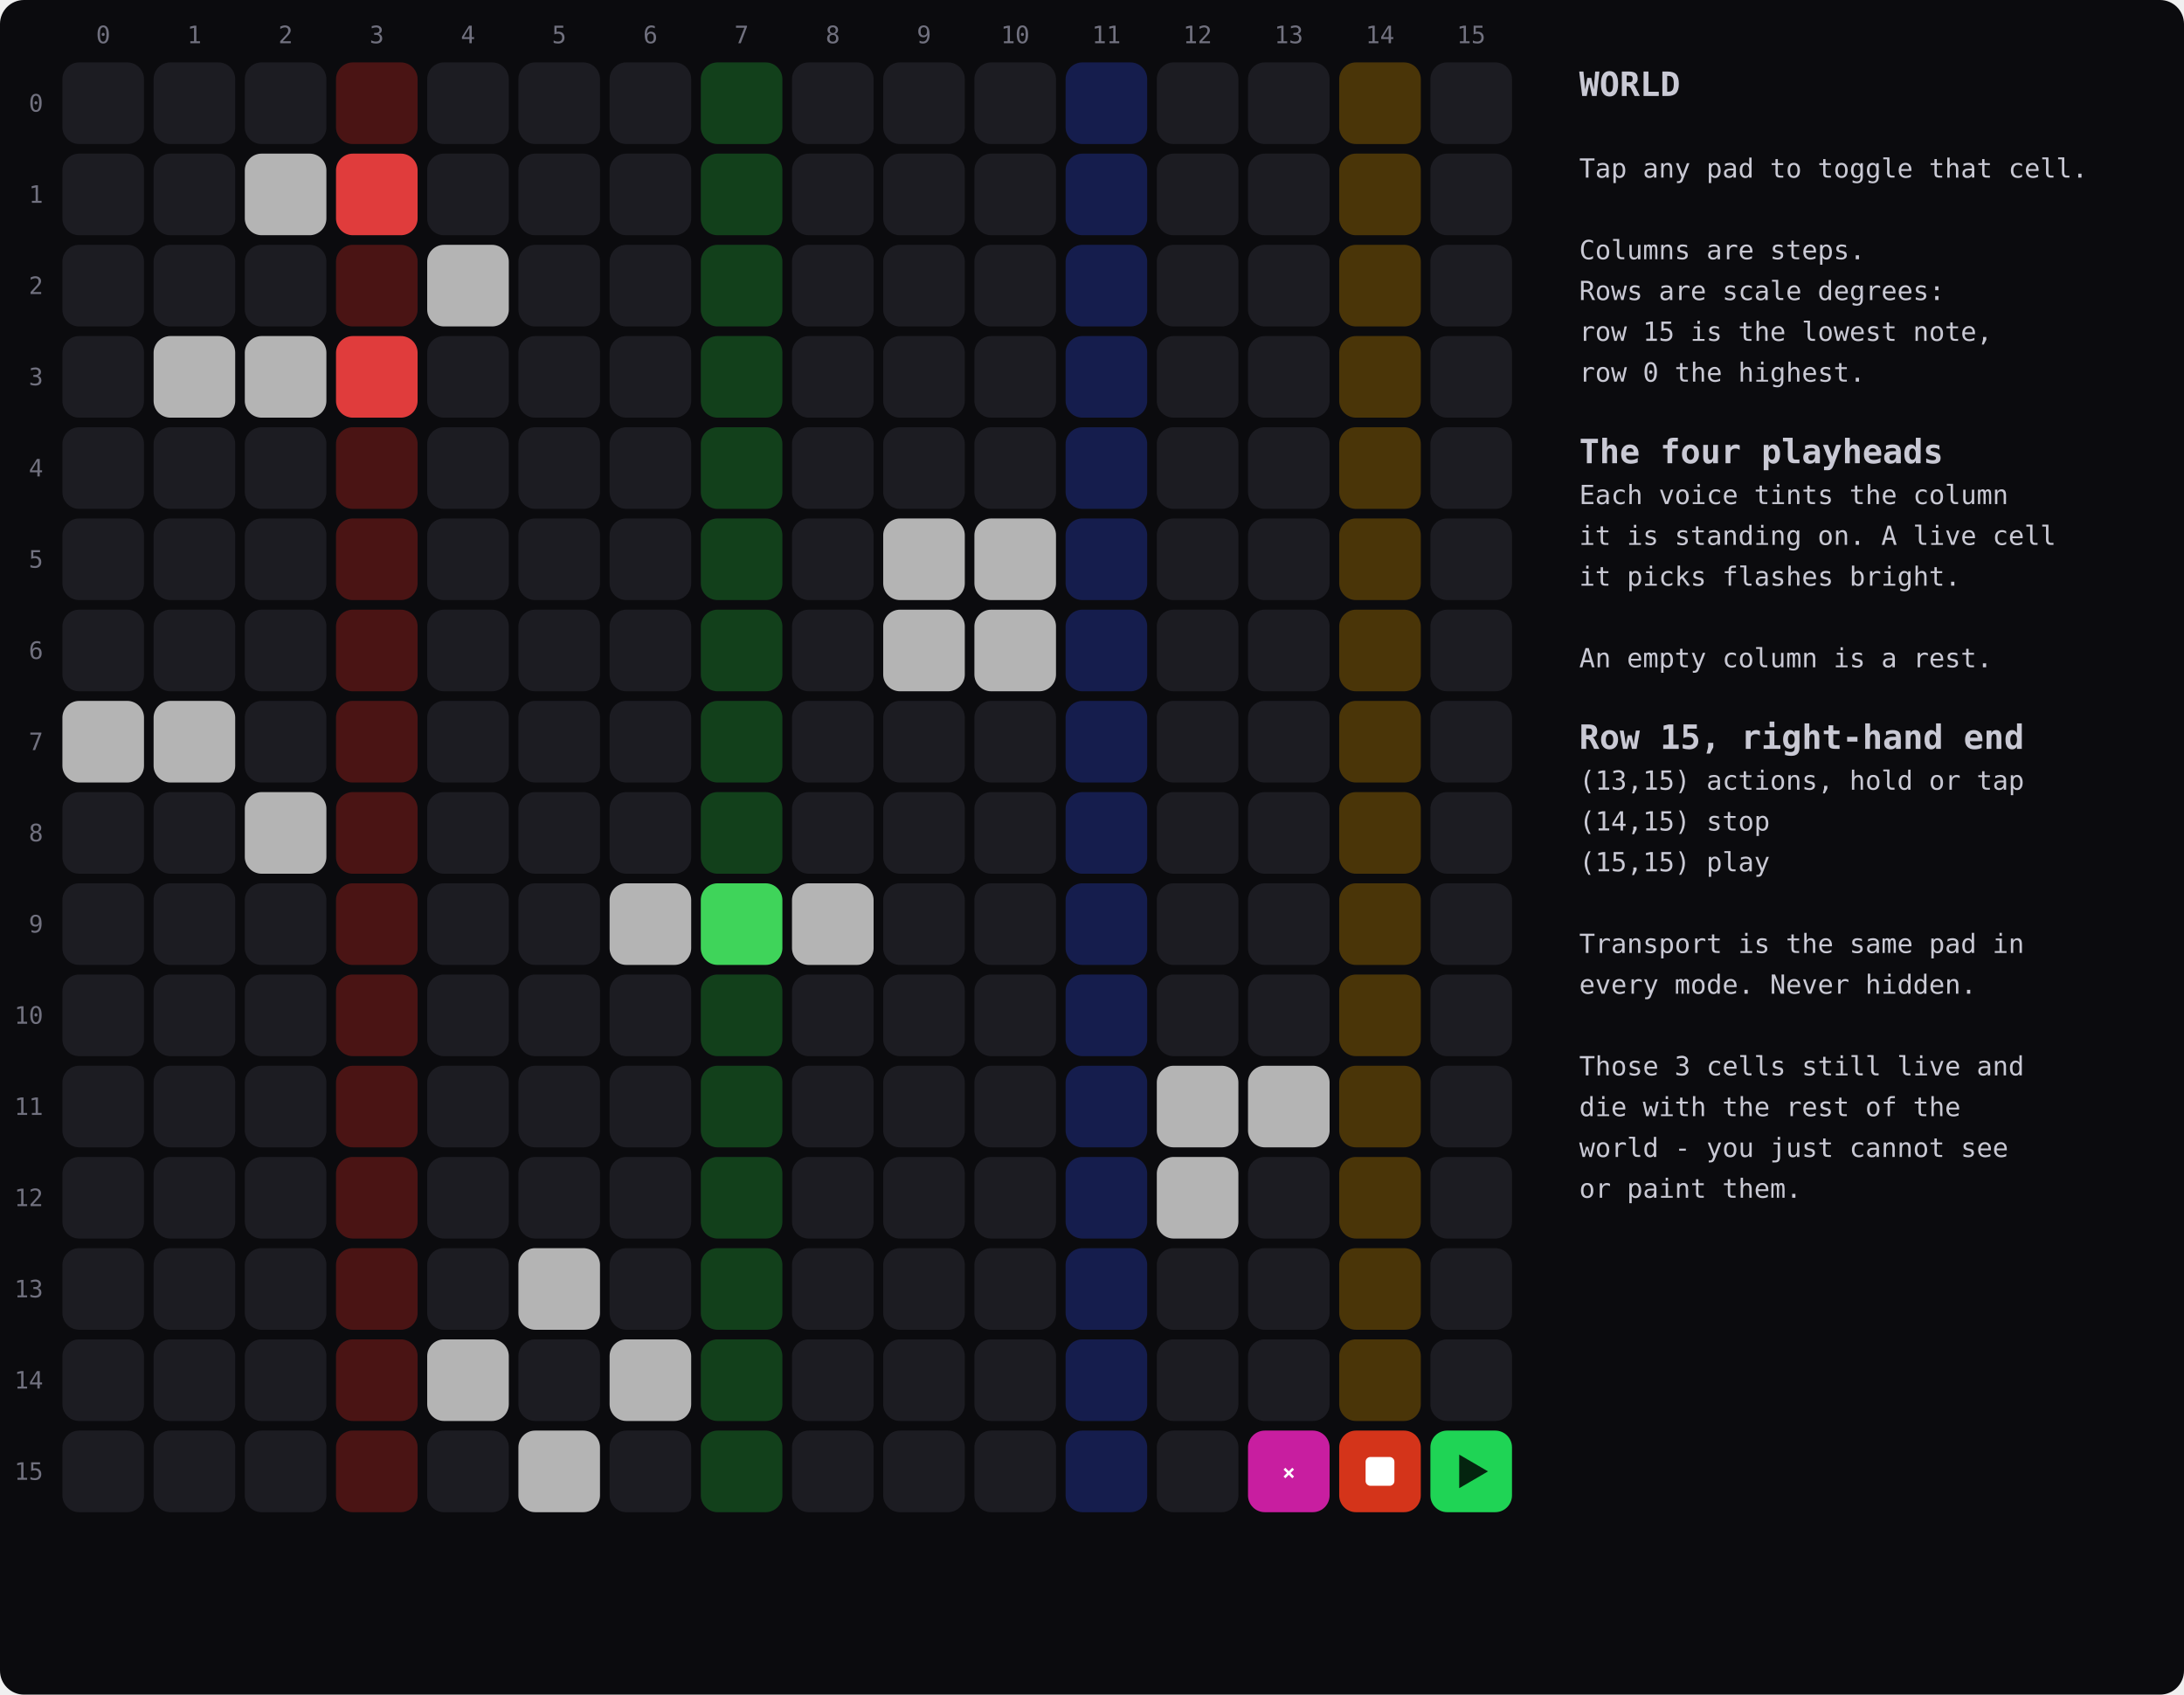
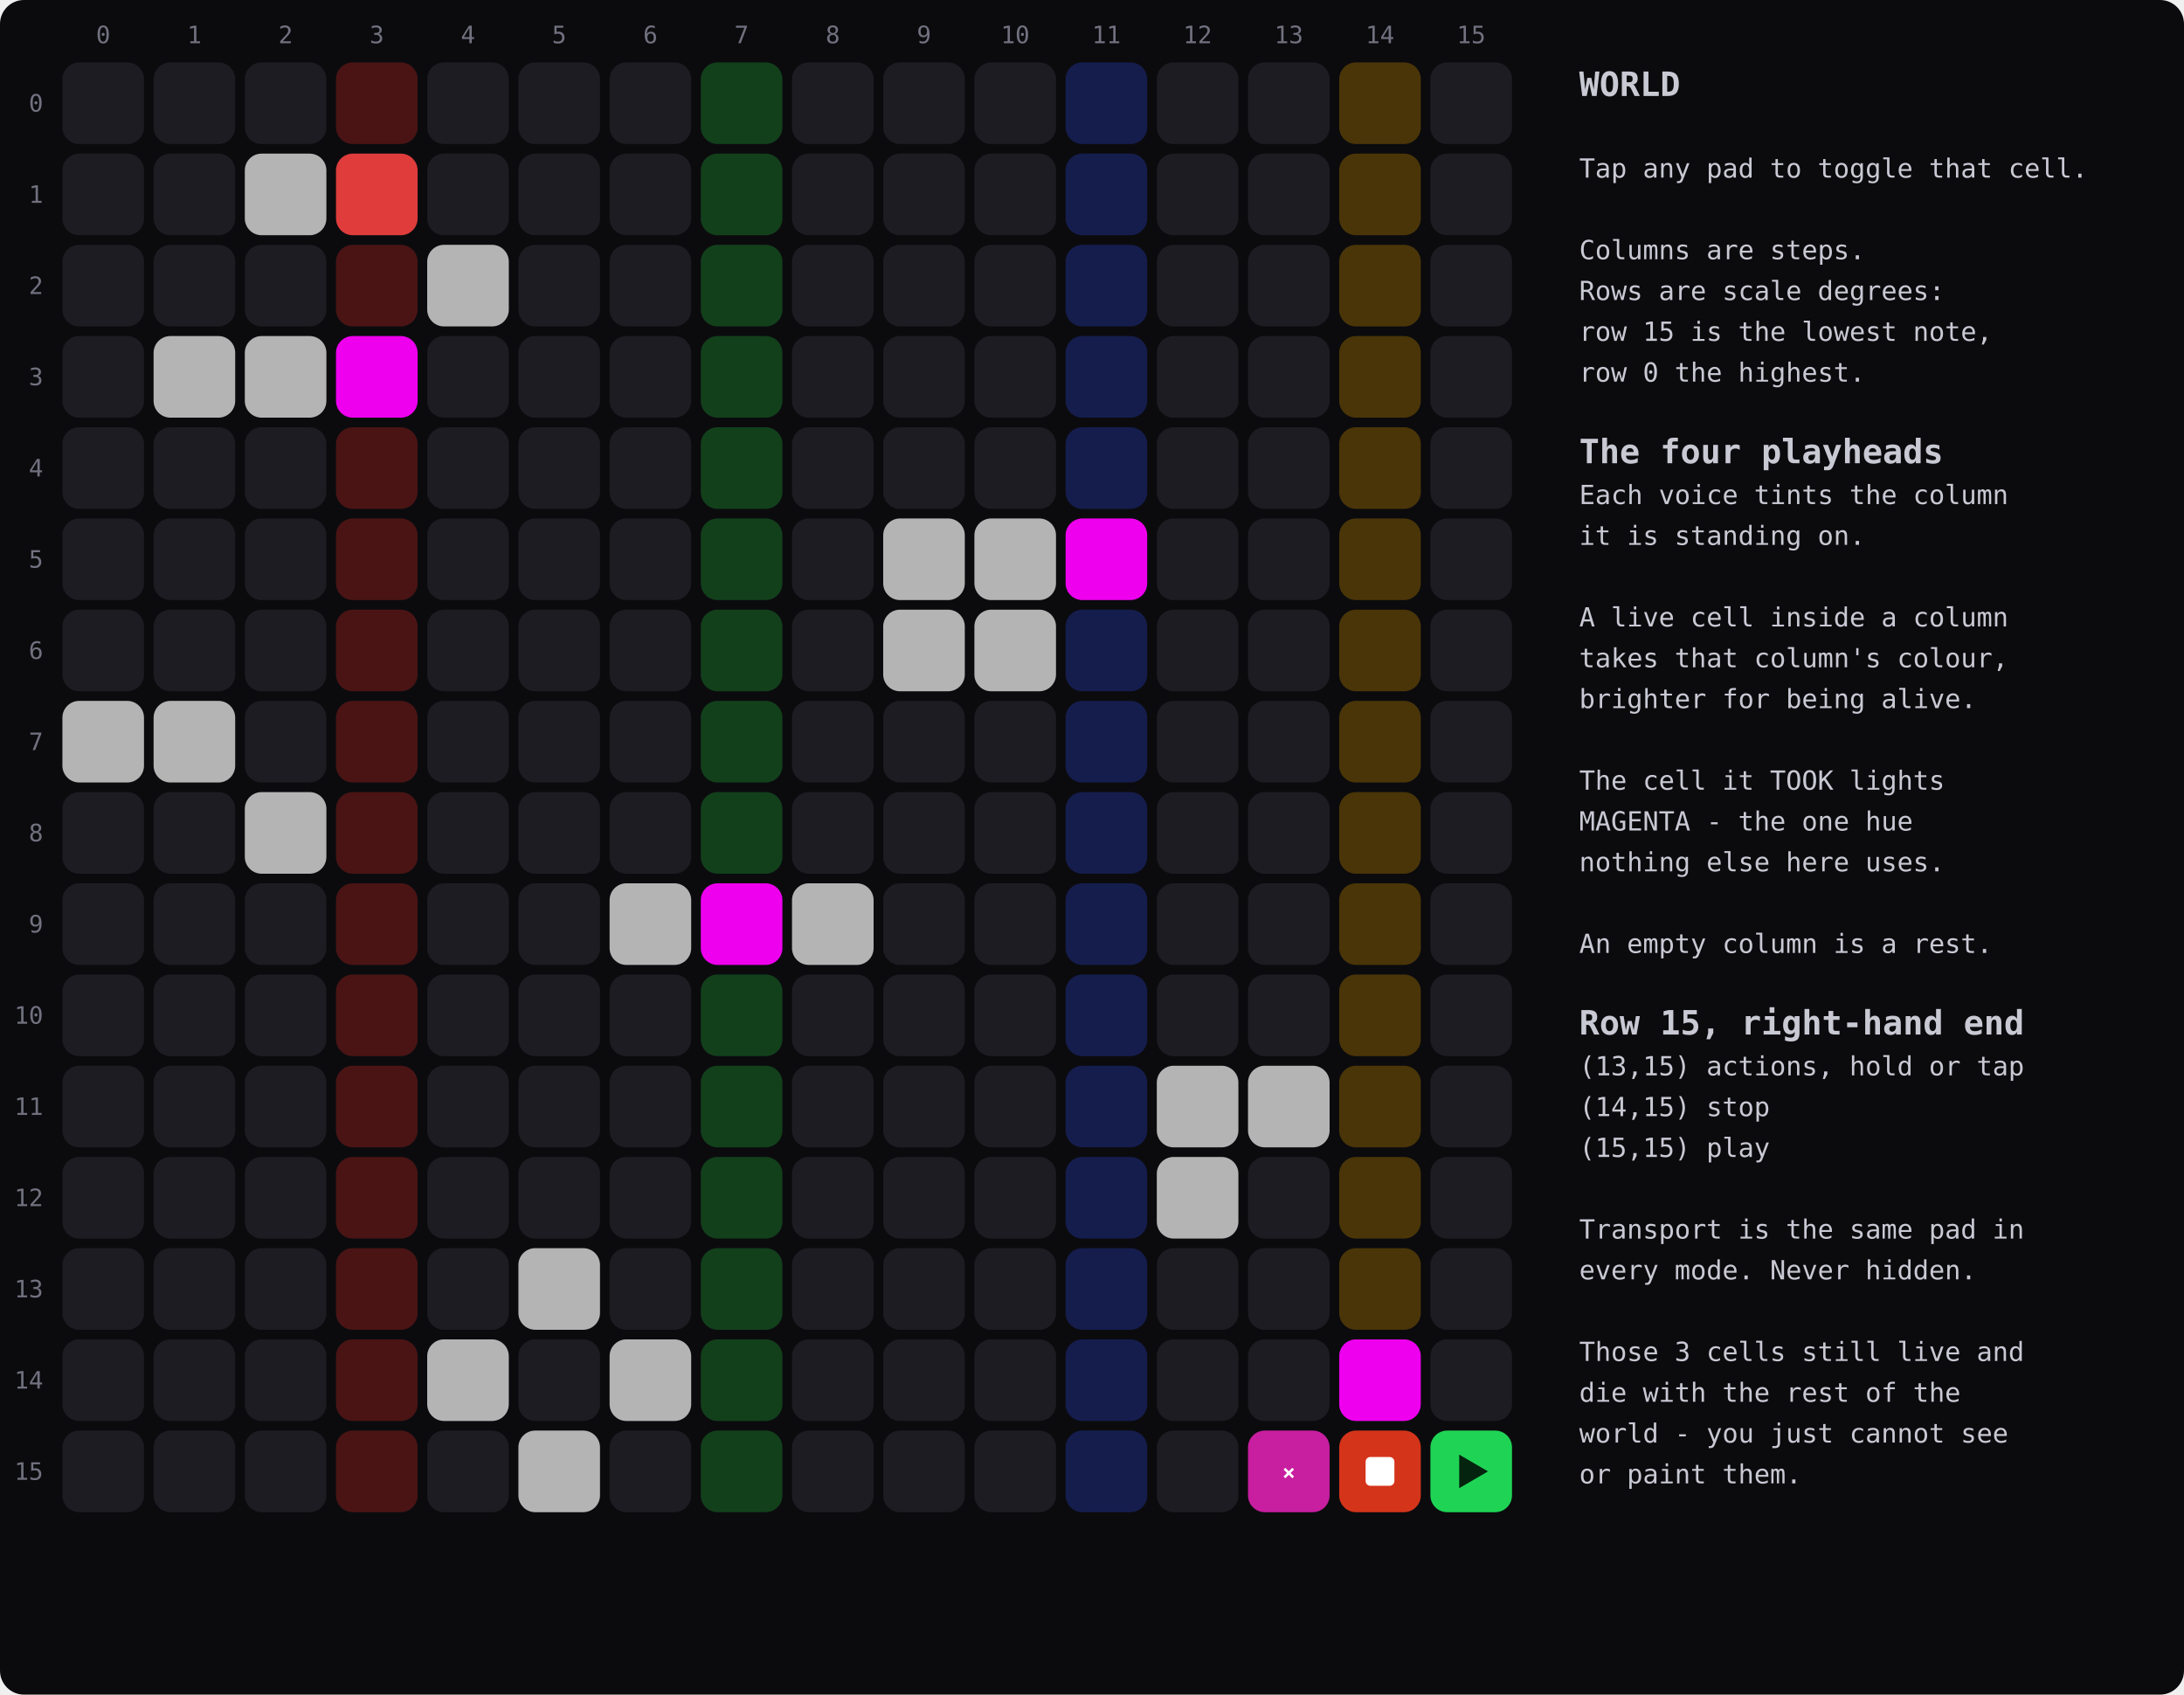
<svg xmlns="http://www.w3.org/2000/svg" width="910" height="706" viewBox="0 0 910 706" role="img" aria-label="plinky-life world view">
  <rect width="910" height="706" rx="10" fill="#0b0b0e" />
  <style>text{font-family:ui-monospace,SFMono-Regular,Menlo,Consolas,monospace}.t{font-size:11px;fill:#c9c9d4}.h{font-size:14px;font-weight:700;fill:#c9c9d4}.k{font-size:10px;fill:#71717f}.p{font-size:9px;font-weight:700}</style>
  <text class="k" x="43.0" y="18" text-anchor="middle">0</text>
  <text class="k" x="18" y="46.5" text-anchor="end">0</text>
  <text class="k" x="81.0" y="18" text-anchor="middle">1</text>
  <text class="k" x="18" y="84.5" text-anchor="end">1</text>
  <text class="k" x="119.0" y="18" text-anchor="middle">2</text>
  <text class="k" x="18" y="122.5" text-anchor="end">2</text>
  <text class="k" x="157.0" y="18" text-anchor="middle">3</text>
  <text class="k" x="18" y="160.5" text-anchor="end">3</text>
  <text class="k" x="195.0" y="18" text-anchor="middle">4</text>
  <text class="k" x="18" y="198.5" text-anchor="end">4</text>
  <text class="k" x="233.0" y="18" text-anchor="middle">5</text>
  <text class="k" x="18" y="236.5" text-anchor="end">5</text>
  <text class="k" x="271.0" y="18" text-anchor="middle">6</text>
  <text class="k" x="18" y="274.5" text-anchor="end">6</text>
  <text class="k" x="309.0" y="18" text-anchor="middle">7</text>
  <text class="k" x="18" y="312.5" text-anchor="end">7</text>
  <text class="k" x="347.0" y="18" text-anchor="middle">8</text>
  <text class="k" x="18" y="350.5" text-anchor="end">8</text>
  <text class="k" x="385.0" y="18" text-anchor="middle">9</text>
  <text class="k" x="18" y="388.5" text-anchor="end">9</text>
  <text class="k" x="423.0" y="18" text-anchor="middle">10</text>
  <text class="k" x="18" y="426.5" text-anchor="end">10</text>
  <text class="k" x="461.0" y="18" text-anchor="middle">11</text>
  <text class="k" x="18" y="464.5" text-anchor="end">11</text>
  <text class="k" x="499.0" y="18" text-anchor="middle">12</text>
  <text class="k" x="18" y="502.5" text-anchor="end">12</text>
  <text class="k" x="537.0" y="18" text-anchor="middle">13</text>
  <text class="k" x="18" y="540.5" text-anchor="end">13</text>
  <text class="k" x="575.0" y="18" text-anchor="middle">14</text>
  <text class="k" x="18" y="578.5" text-anchor="end">14</text>
  <text class="k" x="613.0" y="18" text-anchor="middle">15</text>
  <text class="k" x="18" y="616.5" text-anchor="end">15</text>
  <rect x="26" y="26" width="34" height="34" rx="7" fill="#1c1c22" />
  <rect x="64" y="26" width="34" height="34" rx="7" fill="#1c1c22" />
  <rect x="102" y="26" width="34" height="34" rx="7" fill="#1c1c22" />
  <rect x="140" y="26" width="34" height="34" rx="7" fill="#4a1414" />
  <rect x="178" y="26" width="34" height="34" rx="7" fill="#1c1c22" />
  <rect x="216" y="26" width="34" height="34" rx="7" fill="#1c1c22" />
  <rect x="254" y="26" width="34" height="34" rx="7" fill="#1c1c22" />
  <rect x="292" y="26" width="34" height="34" rx="7" fill="#12401b" />
  <rect x="330" y="26" width="34" height="34" rx="7" fill="#1c1c22" />
  <rect x="368" y="26" width="34" height="34" rx="7" fill="#1c1c22" />
  <rect x="406" y="26" width="34" height="34" rx="7" fill="#1c1c22" />
  <rect x="444" y="26" width="34" height="34" rx="7" fill="#151d4d" />
  <rect x="482" y="26" width="34" height="34" rx="7" fill="#1c1c22" />
  <rect x="520" y="26" width="34" height="34" rx="7" fill="#1c1c22" />
  <rect x="558" y="26" width="34" height="34" rx="7" fill="#4a3508" />
  <rect x="596" y="26" width="34" height="34" rx="7" fill="#1c1c22" />
  <rect x="26" y="64" width="34" height="34" rx="7" fill="#1c1c22" />
  <rect x="64" y="64" width="34" height="34" rx="7" fill="#1c1c22" />
  <rect x="102" y="64" width="34" height="34" rx="7" fill="#b4b4b4" />
  <rect x="140" y="64" width="34" height="34" rx="7" fill="#e03c3c" />
  <rect x="178" y="64" width="34" height="34" rx="7" fill="#1c1c22" />
  <rect x="216" y="64" width="34" height="34" rx="7" fill="#1c1c22" />
  <rect x="254" y="64" width="34" height="34" rx="7" fill="#1c1c22" />
  <rect x="292" y="64" width="34" height="34" rx="7" fill="#12401b" />
  <rect x="330" y="64" width="34" height="34" rx="7" fill="#1c1c22" />
  <rect x="368" y="64" width="34" height="34" rx="7" fill="#1c1c22" />
  <rect x="406" y="64" width="34" height="34" rx="7" fill="#1c1c22" />
  <rect x="444" y="64" width="34" height="34" rx="7" fill="#151d4d" />
  <rect x="482" y="64" width="34" height="34" rx="7" fill="#1c1c22" />
  <rect x="520" y="64" width="34" height="34" rx="7" fill="#1c1c22" />
  <rect x="558" y="64" width="34" height="34" rx="7" fill="#4a3508" />
  <rect x="596" y="64" width="34" height="34" rx="7" fill="#1c1c22" />
  <rect x="26" y="102" width="34" height="34" rx="7" fill="#1c1c22" />
  <rect x="64" y="102" width="34" height="34" rx="7" fill="#1c1c22" />
  <rect x="102" y="102" width="34" height="34" rx="7" fill="#1c1c22" />
  <rect x="140" y="102" width="34" height="34" rx="7" fill="#4a1414" />
  <rect x="178" y="102" width="34" height="34" rx="7" fill="#b4b4b4" />
  <rect x="216" y="102" width="34" height="34" rx="7" fill="#1c1c22" />
  <rect x="254" y="102" width="34" height="34" rx="7" fill="#1c1c22" />
  <rect x="292" y="102" width="34" height="34" rx="7" fill="#12401b" />
  <rect x="330" y="102" width="34" height="34" rx="7" fill="#1c1c22" />
  <rect x="368" y="102" width="34" height="34" rx="7" fill="#1c1c22" />
  <rect x="406" y="102" width="34" height="34" rx="7" fill="#1c1c22" />
  <rect x="444" y="102" width="34" height="34" rx="7" fill="#151d4d" />
  <rect x="482" y="102" width="34" height="34" rx="7" fill="#1c1c22" />
  <rect x="520" y="102" width="34" height="34" rx="7" fill="#1c1c22" />
  <rect x="558" y="102" width="34" height="34" rx="7" fill="#4a3508" />
  <rect x="596" y="102" width="34" height="34" rx="7" fill="#1c1c22" />
  <rect x="26" y="140" width="34" height="34" rx="7" fill="#1c1c22" />
  <rect x="64" y="140" width="34" height="34" rx="7" fill="#b4b4b4" />
  <rect x="102" y="140" width="34" height="34" rx="7" fill="#b4b4b4" />
-   <rect x="140" y="140" width="34" height="34" rx="7" fill="#e03c3c" />
+   <rect x="140" y="140" width="34" height="34" rx="7" fill="#ee00ee" />
  <rect x="178" y="140" width="34" height="34" rx="7" fill="#1c1c22" />
  <rect x="216" y="140" width="34" height="34" rx="7" fill="#1c1c22" />
  <rect x="254" y="140" width="34" height="34" rx="7" fill="#1c1c22" />
  <rect x="292" y="140" width="34" height="34" rx="7" fill="#12401b" />
  <rect x="330" y="140" width="34" height="34" rx="7" fill="#1c1c22" />
  <rect x="368" y="140" width="34" height="34" rx="7" fill="#1c1c22" />
  <rect x="406" y="140" width="34" height="34" rx="7" fill="#1c1c22" />
  <rect x="444" y="140" width="34" height="34" rx="7" fill="#151d4d" />
  <rect x="482" y="140" width="34" height="34" rx="7" fill="#1c1c22" />
  <rect x="520" y="140" width="34" height="34" rx="7" fill="#1c1c22" />
  <rect x="558" y="140" width="34" height="34" rx="7" fill="#4a3508" />
  <rect x="596" y="140" width="34" height="34" rx="7" fill="#1c1c22" />
  <rect x="26" y="178" width="34" height="34" rx="7" fill="#1c1c22" />
  <rect x="64" y="178" width="34" height="34" rx="7" fill="#1c1c22" />
  <rect x="102" y="178" width="34" height="34" rx="7" fill="#1c1c22" />
  <rect x="140" y="178" width="34" height="34" rx="7" fill="#4a1414" />
  <rect x="178" y="178" width="34" height="34" rx="7" fill="#1c1c22" />
  <rect x="216" y="178" width="34" height="34" rx="7" fill="#1c1c22" />
  <rect x="254" y="178" width="34" height="34" rx="7" fill="#1c1c22" />
  <rect x="292" y="178" width="34" height="34" rx="7" fill="#12401b" />
  <rect x="330" y="178" width="34" height="34" rx="7" fill="#1c1c22" />
  <rect x="368" y="178" width="34" height="34" rx="7" fill="#1c1c22" />
  <rect x="406" y="178" width="34" height="34" rx="7" fill="#1c1c22" />
  <rect x="444" y="178" width="34" height="34" rx="7" fill="#151d4d" />
  <rect x="482" y="178" width="34" height="34" rx="7" fill="#1c1c22" />
  <rect x="520" y="178" width="34" height="34" rx="7" fill="#1c1c22" />
  <rect x="558" y="178" width="34" height="34" rx="7" fill="#4a3508" />
  <rect x="596" y="178" width="34" height="34" rx="7" fill="#1c1c22" />
  <rect x="26" y="216" width="34" height="34" rx="7" fill="#1c1c22" />
  <rect x="64" y="216" width="34" height="34" rx="7" fill="#1c1c22" />
  <rect x="102" y="216" width="34" height="34" rx="7" fill="#1c1c22" />
  <rect x="140" y="216" width="34" height="34" rx="7" fill="#4a1414" />
  <rect x="178" y="216" width="34" height="34" rx="7" fill="#1c1c22" />
  <rect x="216" y="216" width="34" height="34" rx="7" fill="#1c1c22" />
  <rect x="254" y="216" width="34" height="34" rx="7" fill="#1c1c22" />
  <rect x="292" y="216" width="34" height="34" rx="7" fill="#12401b" />
  <rect x="330" y="216" width="34" height="34" rx="7" fill="#1c1c22" />
  <rect x="368" y="216" width="34" height="34" rx="7" fill="#b4b4b4" />
  <rect x="406" y="216" width="34" height="34" rx="7" fill="#b4b4b4" />
-   <rect x="444" y="216" width="34" height="34" rx="7" fill="#151d4d" />
+   <rect x="444" y="216" width="34" height="34" rx="7" fill="#ee00ee" />
  <rect x="482" y="216" width="34" height="34" rx="7" fill="#1c1c22" />
  <rect x="520" y="216" width="34" height="34" rx="7" fill="#1c1c22" />
  <rect x="558" y="216" width="34" height="34" rx="7" fill="#4a3508" />
  <rect x="596" y="216" width="34" height="34" rx="7" fill="#1c1c22" />
  <rect x="26" y="254" width="34" height="34" rx="7" fill="#1c1c22" />
  <rect x="64" y="254" width="34" height="34" rx="7" fill="#1c1c22" />
  <rect x="102" y="254" width="34" height="34" rx="7" fill="#1c1c22" />
  <rect x="140" y="254" width="34" height="34" rx="7" fill="#4a1414" />
  <rect x="178" y="254" width="34" height="34" rx="7" fill="#1c1c22" />
  <rect x="216" y="254" width="34" height="34" rx="7" fill="#1c1c22" />
  <rect x="254" y="254" width="34" height="34" rx="7" fill="#1c1c22" />
  <rect x="292" y="254" width="34" height="34" rx="7" fill="#12401b" />
  <rect x="330" y="254" width="34" height="34" rx="7" fill="#1c1c22" />
  <rect x="368" y="254" width="34" height="34" rx="7" fill="#b4b4b4" />
  <rect x="406" y="254" width="34" height="34" rx="7" fill="#b4b4b4" />
  <rect x="444" y="254" width="34" height="34" rx="7" fill="#151d4d" />
  <rect x="482" y="254" width="34" height="34" rx="7" fill="#1c1c22" />
  <rect x="520" y="254" width="34" height="34" rx="7" fill="#1c1c22" />
  <rect x="558" y="254" width="34" height="34" rx="7" fill="#4a3508" />
  <rect x="596" y="254" width="34" height="34" rx="7" fill="#1c1c22" />
  <rect x="26" y="292" width="34" height="34" rx="7" fill="#b4b4b4" />
  <rect x="64" y="292" width="34" height="34" rx="7" fill="#b4b4b4" />
  <rect x="102" y="292" width="34" height="34" rx="7" fill="#1c1c22" />
  <rect x="140" y="292" width="34" height="34" rx="7" fill="#4a1414" />
  <rect x="178" y="292" width="34" height="34" rx="7" fill="#1c1c22" />
  <rect x="216" y="292" width="34" height="34" rx="7" fill="#1c1c22" />
  <rect x="254" y="292" width="34" height="34" rx="7" fill="#1c1c22" />
  <rect x="292" y="292" width="34" height="34" rx="7" fill="#12401b" />
  <rect x="330" y="292" width="34" height="34" rx="7" fill="#1c1c22" />
  <rect x="368" y="292" width="34" height="34" rx="7" fill="#1c1c22" />
  <rect x="406" y="292" width="34" height="34" rx="7" fill="#1c1c22" />
  <rect x="444" y="292" width="34" height="34" rx="7" fill="#151d4d" />
  <rect x="482" y="292" width="34" height="34" rx="7" fill="#1c1c22" />
  <rect x="520" y="292" width="34" height="34" rx="7" fill="#1c1c22" />
  <rect x="558" y="292" width="34" height="34" rx="7" fill="#4a3508" />
  <rect x="596" y="292" width="34" height="34" rx="7" fill="#1c1c22" />
  <rect x="26" y="330" width="34" height="34" rx="7" fill="#1c1c22" />
  <rect x="64" y="330" width="34" height="34" rx="7" fill="#1c1c22" />
  <rect x="102" y="330" width="34" height="34" rx="7" fill="#b4b4b4" />
  <rect x="140" y="330" width="34" height="34" rx="7" fill="#4a1414" />
  <rect x="178" y="330" width="34" height="34" rx="7" fill="#1c1c22" />
  <rect x="216" y="330" width="34" height="34" rx="7" fill="#1c1c22" />
  <rect x="254" y="330" width="34" height="34" rx="7" fill="#1c1c22" />
  <rect x="292" y="330" width="34" height="34" rx="7" fill="#12401b" />
  <rect x="330" y="330" width="34" height="34" rx="7" fill="#1c1c22" />
  <rect x="368" y="330" width="34" height="34" rx="7" fill="#1c1c22" />
  <rect x="406" y="330" width="34" height="34" rx="7" fill="#1c1c22" />
  <rect x="444" y="330" width="34" height="34" rx="7" fill="#151d4d" />
  <rect x="482" y="330" width="34" height="34" rx="7" fill="#1c1c22" />
  <rect x="520" y="330" width="34" height="34" rx="7" fill="#1c1c22" />
  <rect x="558" y="330" width="34" height="34" rx="7" fill="#4a3508" />
  <rect x="596" y="330" width="34" height="34" rx="7" fill="#1c1c22" />
  <rect x="26" y="368" width="34" height="34" rx="7" fill="#1c1c22" />
  <rect x="64" y="368" width="34" height="34" rx="7" fill="#1c1c22" />
  <rect x="102" y="368" width="34" height="34" rx="7" fill="#1c1c22" />
  <rect x="140" y="368" width="34" height="34" rx="7" fill="#4a1414" />
  <rect x="178" y="368" width="34" height="34" rx="7" fill="#1c1c22" />
  <rect x="216" y="368" width="34" height="34" rx="7" fill="#1c1c22" />
  <rect x="254" y="368" width="34" height="34" rx="7" fill="#b4b4b4" />
-   <rect x="292" y="368" width="34" height="34" rx="7" fill="#3fd45a" />
+   <rect x="292" y="368" width="34" height="34" rx="7" fill="#ee00ee" />
  <rect x="330" y="368" width="34" height="34" rx="7" fill="#b4b4b4" />
  <rect x="368" y="368" width="34" height="34" rx="7" fill="#1c1c22" />
  <rect x="406" y="368" width="34" height="34" rx="7" fill="#1c1c22" />
  <rect x="444" y="368" width="34" height="34" rx="7" fill="#151d4d" />
  <rect x="482" y="368" width="34" height="34" rx="7" fill="#1c1c22" />
  <rect x="520" y="368" width="34" height="34" rx="7" fill="#1c1c22" />
  <rect x="558" y="368" width="34" height="34" rx="7" fill="#4a3508" />
  <rect x="596" y="368" width="34" height="34" rx="7" fill="#1c1c22" />
  <rect x="26" y="406" width="34" height="34" rx="7" fill="#1c1c22" />
  <rect x="64" y="406" width="34" height="34" rx="7" fill="#1c1c22" />
  <rect x="102" y="406" width="34" height="34" rx="7" fill="#1c1c22" />
  <rect x="140" y="406" width="34" height="34" rx="7" fill="#4a1414" />
  <rect x="178" y="406" width="34" height="34" rx="7" fill="#1c1c22" />
  <rect x="216" y="406" width="34" height="34" rx="7" fill="#1c1c22" />
  <rect x="254" y="406" width="34" height="34" rx="7" fill="#1c1c22" />
  <rect x="292" y="406" width="34" height="34" rx="7" fill="#12401b" />
  <rect x="330" y="406" width="34" height="34" rx="7" fill="#1c1c22" />
  <rect x="368" y="406" width="34" height="34" rx="7" fill="#1c1c22" />
  <rect x="406" y="406" width="34" height="34" rx="7" fill="#1c1c22" />
  <rect x="444" y="406" width="34" height="34" rx="7" fill="#151d4d" />
  <rect x="482" y="406" width="34" height="34" rx="7" fill="#1c1c22" />
  <rect x="520" y="406" width="34" height="34" rx="7" fill="#1c1c22" />
  <rect x="558" y="406" width="34" height="34" rx="7" fill="#4a3508" />
  <rect x="596" y="406" width="34" height="34" rx="7" fill="#1c1c22" />
  <rect x="26" y="444" width="34" height="34" rx="7" fill="#1c1c22" />
  <rect x="64" y="444" width="34" height="34" rx="7" fill="#1c1c22" />
  <rect x="102" y="444" width="34" height="34" rx="7" fill="#1c1c22" />
  <rect x="140" y="444" width="34" height="34" rx="7" fill="#4a1414" />
  <rect x="178" y="444" width="34" height="34" rx="7" fill="#1c1c22" />
  <rect x="216" y="444" width="34" height="34" rx="7" fill="#1c1c22" />
  <rect x="254" y="444" width="34" height="34" rx="7" fill="#1c1c22" />
  <rect x="292" y="444" width="34" height="34" rx="7" fill="#12401b" />
  <rect x="330" y="444" width="34" height="34" rx="7" fill="#1c1c22" />
  <rect x="368" y="444" width="34" height="34" rx="7" fill="#1c1c22" />
  <rect x="406" y="444" width="34" height="34" rx="7" fill="#1c1c22" />
  <rect x="444" y="444" width="34" height="34" rx="7" fill="#151d4d" />
  <rect x="482" y="444" width="34" height="34" rx="7" fill="#b4b4b4" />
  <rect x="520" y="444" width="34" height="34" rx="7" fill="#b4b4b4" />
  <rect x="558" y="444" width="34" height="34" rx="7" fill="#4a3508" />
  <rect x="596" y="444" width="34" height="34" rx="7" fill="#1c1c22" />
  <rect x="26" y="482" width="34" height="34" rx="7" fill="#1c1c22" />
  <rect x="64" y="482" width="34" height="34" rx="7" fill="#1c1c22" />
  <rect x="102" y="482" width="34" height="34" rx="7" fill="#1c1c22" />
  <rect x="140" y="482" width="34" height="34" rx="7" fill="#4a1414" />
  <rect x="178" y="482" width="34" height="34" rx="7" fill="#1c1c22" />
  <rect x="216" y="482" width="34" height="34" rx="7" fill="#1c1c22" />
  <rect x="254" y="482" width="34" height="34" rx="7" fill="#1c1c22" />
  <rect x="292" y="482" width="34" height="34" rx="7" fill="#12401b" />
  <rect x="330" y="482" width="34" height="34" rx="7" fill="#1c1c22" />
  <rect x="368" y="482" width="34" height="34" rx="7" fill="#1c1c22" />
  <rect x="406" y="482" width="34" height="34" rx="7" fill="#1c1c22" />
  <rect x="444" y="482" width="34" height="34" rx="7" fill="#151d4d" />
  <rect x="482" y="482" width="34" height="34" rx="7" fill="#b4b4b4" />
  <rect x="520" y="482" width="34" height="34" rx="7" fill="#1c1c22" />
  <rect x="558" y="482" width="34" height="34" rx="7" fill="#4a3508" />
  <rect x="596" y="482" width="34" height="34" rx="7" fill="#1c1c22" />
  <rect x="26" y="520" width="34" height="34" rx="7" fill="#1c1c22" />
  <rect x="64" y="520" width="34" height="34" rx="7" fill="#1c1c22" />
  <rect x="102" y="520" width="34" height="34" rx="7" fill="#1c1c22" />
  <rect x="140" y="520" width="34" height="34" rx="7" fill="#4a1414" />
  <rect x="178" y="520" width="34" height="34" rx="7" fill="#1c1c22" />
  <rect x="216" y="520" width="34" height="34" rx="7" fill="#b4b4b4" />
  <rect x="254" y="520" width="34" height="34" rx="7" fill="#1c1c22" />
  <rect x="292" y="520" width="34" height="34" rx="7" fill="#12401b" />
  <rect x="330" y="520" width="34" height="34" rx="7" fill="#1c1c22" />
  <rect x="368" y="520" width="34" height="34" rx="7" fill="#1c1c22" />
  <rect x="406" y="520" width="34" height="34" rx="7" fill="#1c1c22" />
  <rect x="444" y="520" width="34" height="34" rx="7" fill="#151d4d" />
  <rect x="482" y="520" width="34" height="34" rx="7" fill="#1c1c22" />
  <rect x="520" y="520" width="34" height="34" rx="7" fill="#1c1c22" />
  <rect x="558" y="520" width="34" height="34" rx="7" fill="#4a3508" />
  <rect x="596" y="520" width="34" height="34" rx="7" fill="#1c1c22" />
  <rect x="26" y="558" width="34" height="34" rx="7" fill="#1c1c22" />
  <rect x="64" y="558" width="34" height="34" rx="7" fill="#1c1c22" />
  <rect x="102" y="558" width="34" height="34" rx="7" fill="#1c1c22" />
  <rect x="140" y="558" width="34" height="34" rx="7" fill="#4a1414" />
  <rect x="178" y="558" width="34" height="34" rx="7" fill="#b4b4b4" />
  <rect x="216" y="558" width="34" height="34" rx="7" fill="#1c1c22" />
  <rect x="254" y="558" width="34" height="34" rx="7" fill="#b4b4b4" />
  <rect x="292" y="558" width="34" height="34" rx="7" fill="#12401b" />
  <rect x="330" y="558" width="34" height="34" rx="7" fill="#1c1c22" />
  <rect x="368" y="558" width="34" height="34" rx="7" fill="#1c1c22" />
  <rect x="406" y="558" width="34" height="34" rx="7" fill="#1c1c22" />
  <rect x="444" y="558" width="34" height="34" rx="7" fill="#151d4d" />
  <rect x="482" y="558" width="34" height="34" rx="7" fill="#1c1c22" />
  <rect x="520" y="558" width="34" height="34" rx="7" fill="#1c1c22" />
-   <rect x="558" y="558" width="34" height="34" rx="7" fill="#4a3508" />
+   <rect x="558" y="558" width="34" height="34" rx="7" fill="#ee00ee" />
  <rect x="596" y="558" width="34" height="34" rx="7" fill="#1c1c22" />
  <rect x="26" y="596" width="34" height="34" rx="7" fill="#1c1c22" />
  <rect x="64" y="596" width="34" height="34" rx="7" fill="#1c1c22" />
  <rect x="102" y="596" width="34" height="34" rx="7" fill="#1c1c22" />
  <rect x="140" y="596" width="34" height="34" rx="7" fill="#4a1414" />
  <rect x="178" y="596" width="34" height="34" rx="7" fill="#1c1c22" />
  <rect x="216" y="596" width="34" height="34" rx="7" fill="#b4b4b4" />
  <rect x="254" y="596" width="34" height="34" rx="7" fill="#1c1c22" />
  <rect x="292" y="596" width="34" height="34" rx="7" fill="#12401b" />
  <rect x="330" y="596" width="34" height="34" rx="7" fill="#1c1c22" />
  <rect x="368" y="596" width="34" height="34" rx="7" fill="#1c1c22" />
  <rect x="406" y="596" width="34" height="34" rx="7" fill="#1c1c22" />
  <rect x="444" y="596" width="34" height="34" rx="7" fill="#151d4d" />
  <rect x="482" y="596" width="34" height="34" rx="7" fill="#1c1c22" />
  <rect x="520" y="596" width="34" height="34" rx="7" fill="#c81ea0" />
  <text class="p" x="537.0" y="616.5" text-anchor="middle" fill="#fff">×</text>
  <rect x="558" y="596" width="34" height="34" rx="7" fill="#d4341a" />
  <rect x="596" y="596" width="34" height="34" rx="7" fill="#1fd455" />
  <rect x="569" y="607" width="12" height="12" rx="2" fill="#fff" />
  <path d="M608 606 L620 613 L608 620 Z" fill="#04240f" />
  <text class="h" x="658" y="40">WORLD</text>
  <text class="t" x="658" y="57" />
  <text class="t" x="658" y="74">Tap any pad to toggle that cell.</text>
  <text class="t" x="658" y="91" />
  <text class="t" x="658" y="108">Columns are steps.</text>
  <text class="t" x="658" y="125">Rows are scale degrees:</text>
  <text class="t" x="658" y="142">row 15 is the lowest note,</text>
  <text class="t" x="658" y="159">row 0 the highest.</text>
  <text class="t" x="658" y="176" />
  <text class="h" x="658" y="193">The four playheads</text>
  <text class="t" x="658" y="210">Each voice tints the column</text>
-   <text class="t" x="658" y="227">it is standing on. A live cell</text>
-   <text class="t" x="658" y="244">it picks flashes bright.</text>
-   <text class="t" x="658" y="261" />
-   <text class="t" x="658" y="278">An empty column is a rest.</text>
-   <text class="t" x="658" y="295" />
-   <text class="h" x="658" y="312">Row 15, right-hand end</text>
-   <text class="t" x="658" y="329">(13,15)  actions, hold or tap</text>
-   <text class="t" x="658" y="346">(14,15)  stop</text>
-   <text class="t" x="658" y="363">(15,15)  play</text>
+   <text class="t" x="658" y="227">it is standing on.</text>
+   <text class="t" x="658" y="244" />
+   <text class="t" x="658" y="261">A live cell inside a column</text>
+   <text class="t" x="658" y="278">takes that column's colour,</text>
+   <text class="t" x="658" y="295">brighter for being alive.</text>
+   <text class="t" x="658" y="312" />
+   <text class="t" x="658" y="329">The cell it TOOK lights</text>
+   <text class="t" x="658" y="346">MAGENTA - the one hue</text>
+   <text class="t" x="658" y="363">nothing else here uses.</text>
  <text class="t" x="658" y="380" />
-   <text class="t" x="658" y="397">Transport is the same pad in</text>
-   <text class="t" x="658" y="414">every mode. Never hidden.</text>
-   <text class="t" x="658" y="431" />
-   <text class="t" x="658" y="448">Those 3 cells still live and</text>
-   <text class="t" x="658" y="465">die with the rest of the</text>
-   <text class="t" x="658" y="482">world - you just cannot see</text>
-   <text class="t" x="658" y="499">or paint them.</text>
+   <text class="t" x="658" y="397">An empty column is a rest.</text>
+   <text class="t" x="658" y="414" />
+   <text class="h" x="658" y="431">Row 15, right-hand end</text>
+   <text class="t" x="658" y="448">(13,15)  actions, hold or tap</text>
+   <text class="t" x="658" y="465">(14,15)  stop</text>
+   <text class="t" x="658" y="482">(15,15)  play</text>
+   <text class="t" x="658" y="499" />
+   <text class="t" x="658" y="516">Transport is the same pad in</text>
+   <text class="t" x="658" y="533">every mode. Never hidden.</text>
+   <text class="t" x="658" y="550" />
+   <text class="t" x="658" y="567">Those 3 cells still live and</text>
+   <text class="t" x="658" y="584">die with the rest of the</text>
+   <text class="t" x="658" y="601">world - you just cannot see</text>
+   <text class="t" x="658" y="618">or paint them.</text>
</svg>
